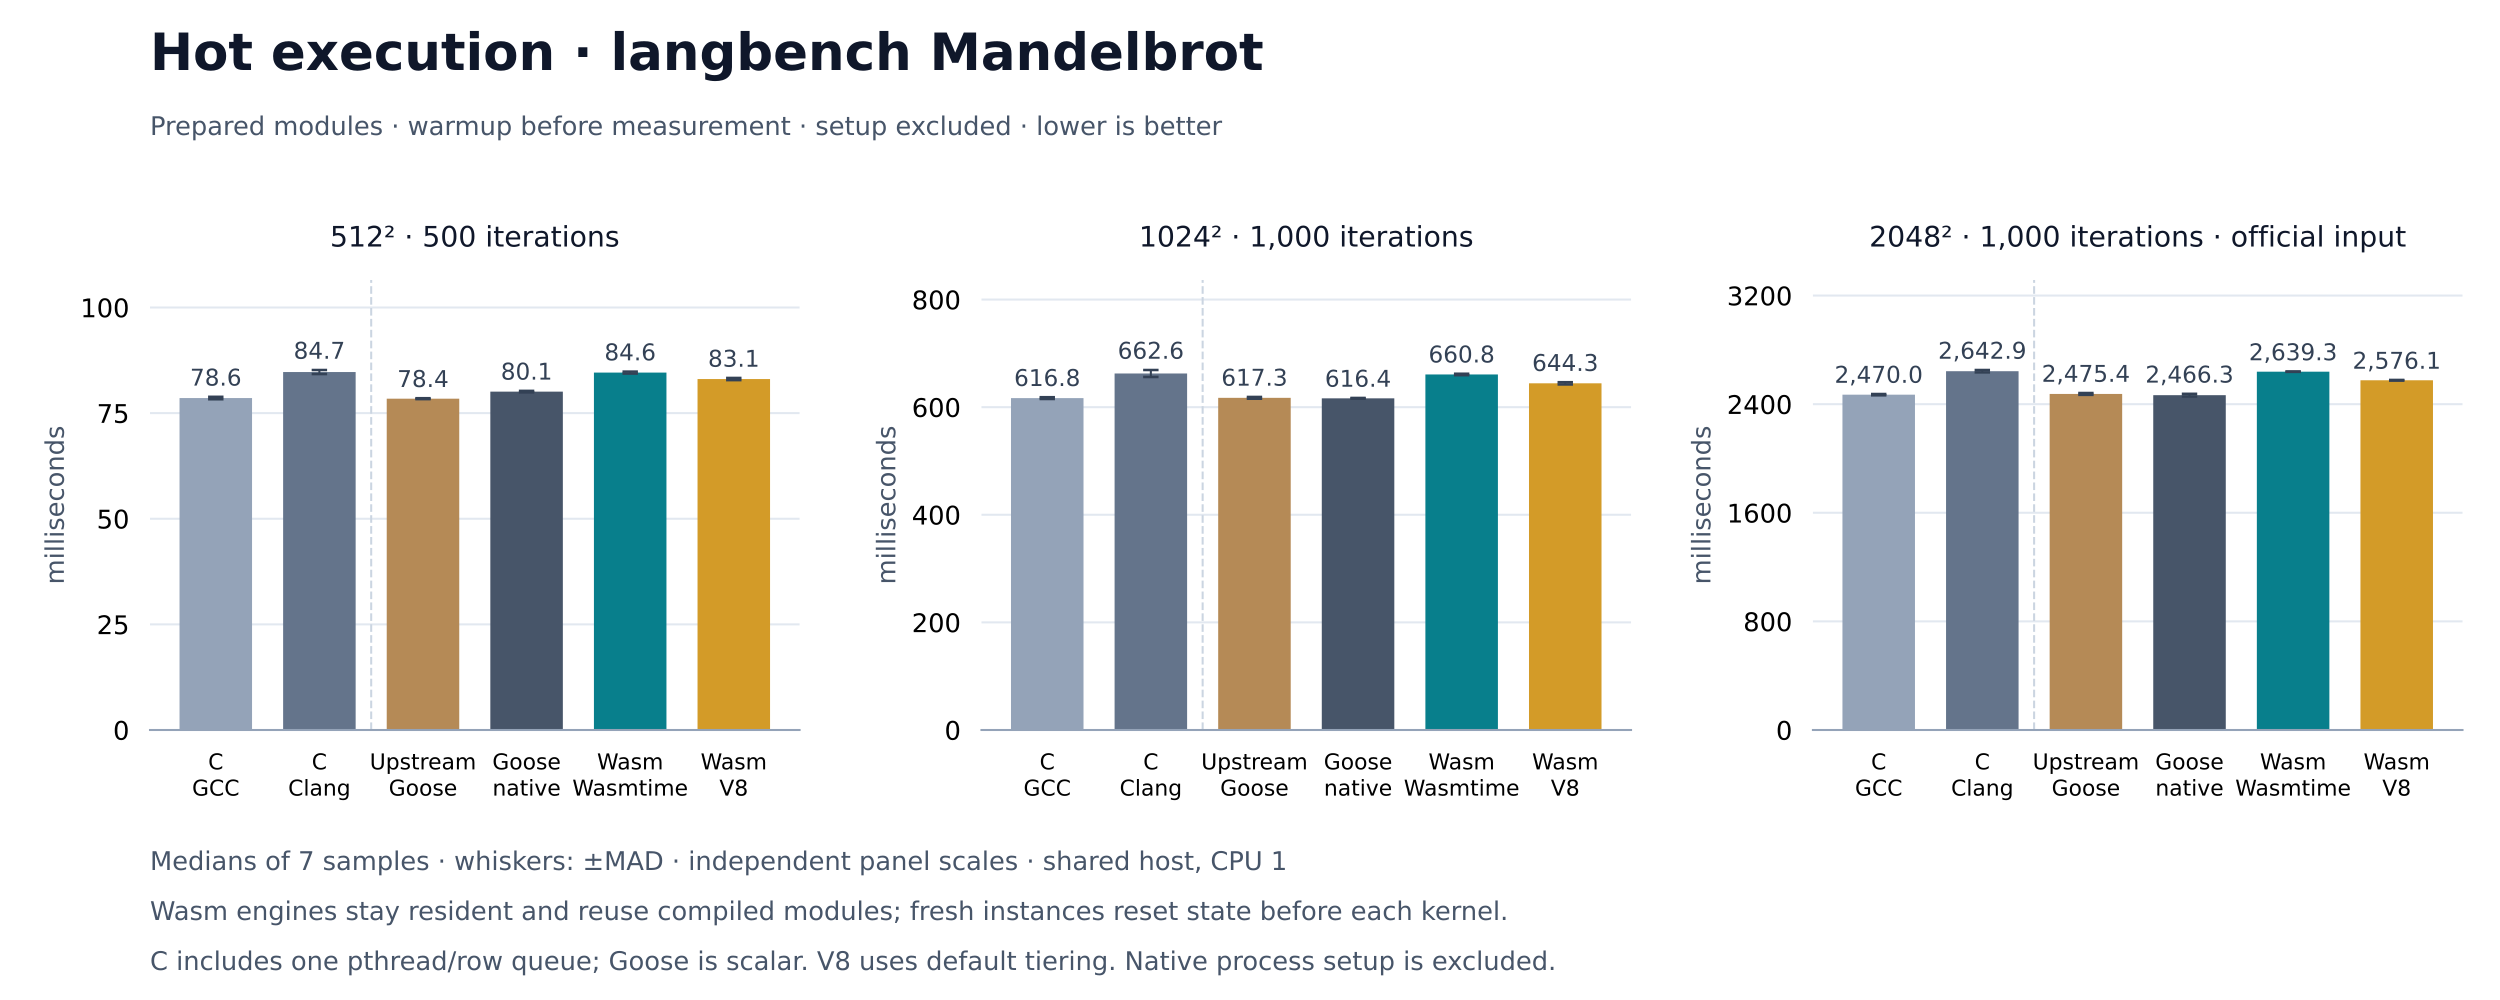
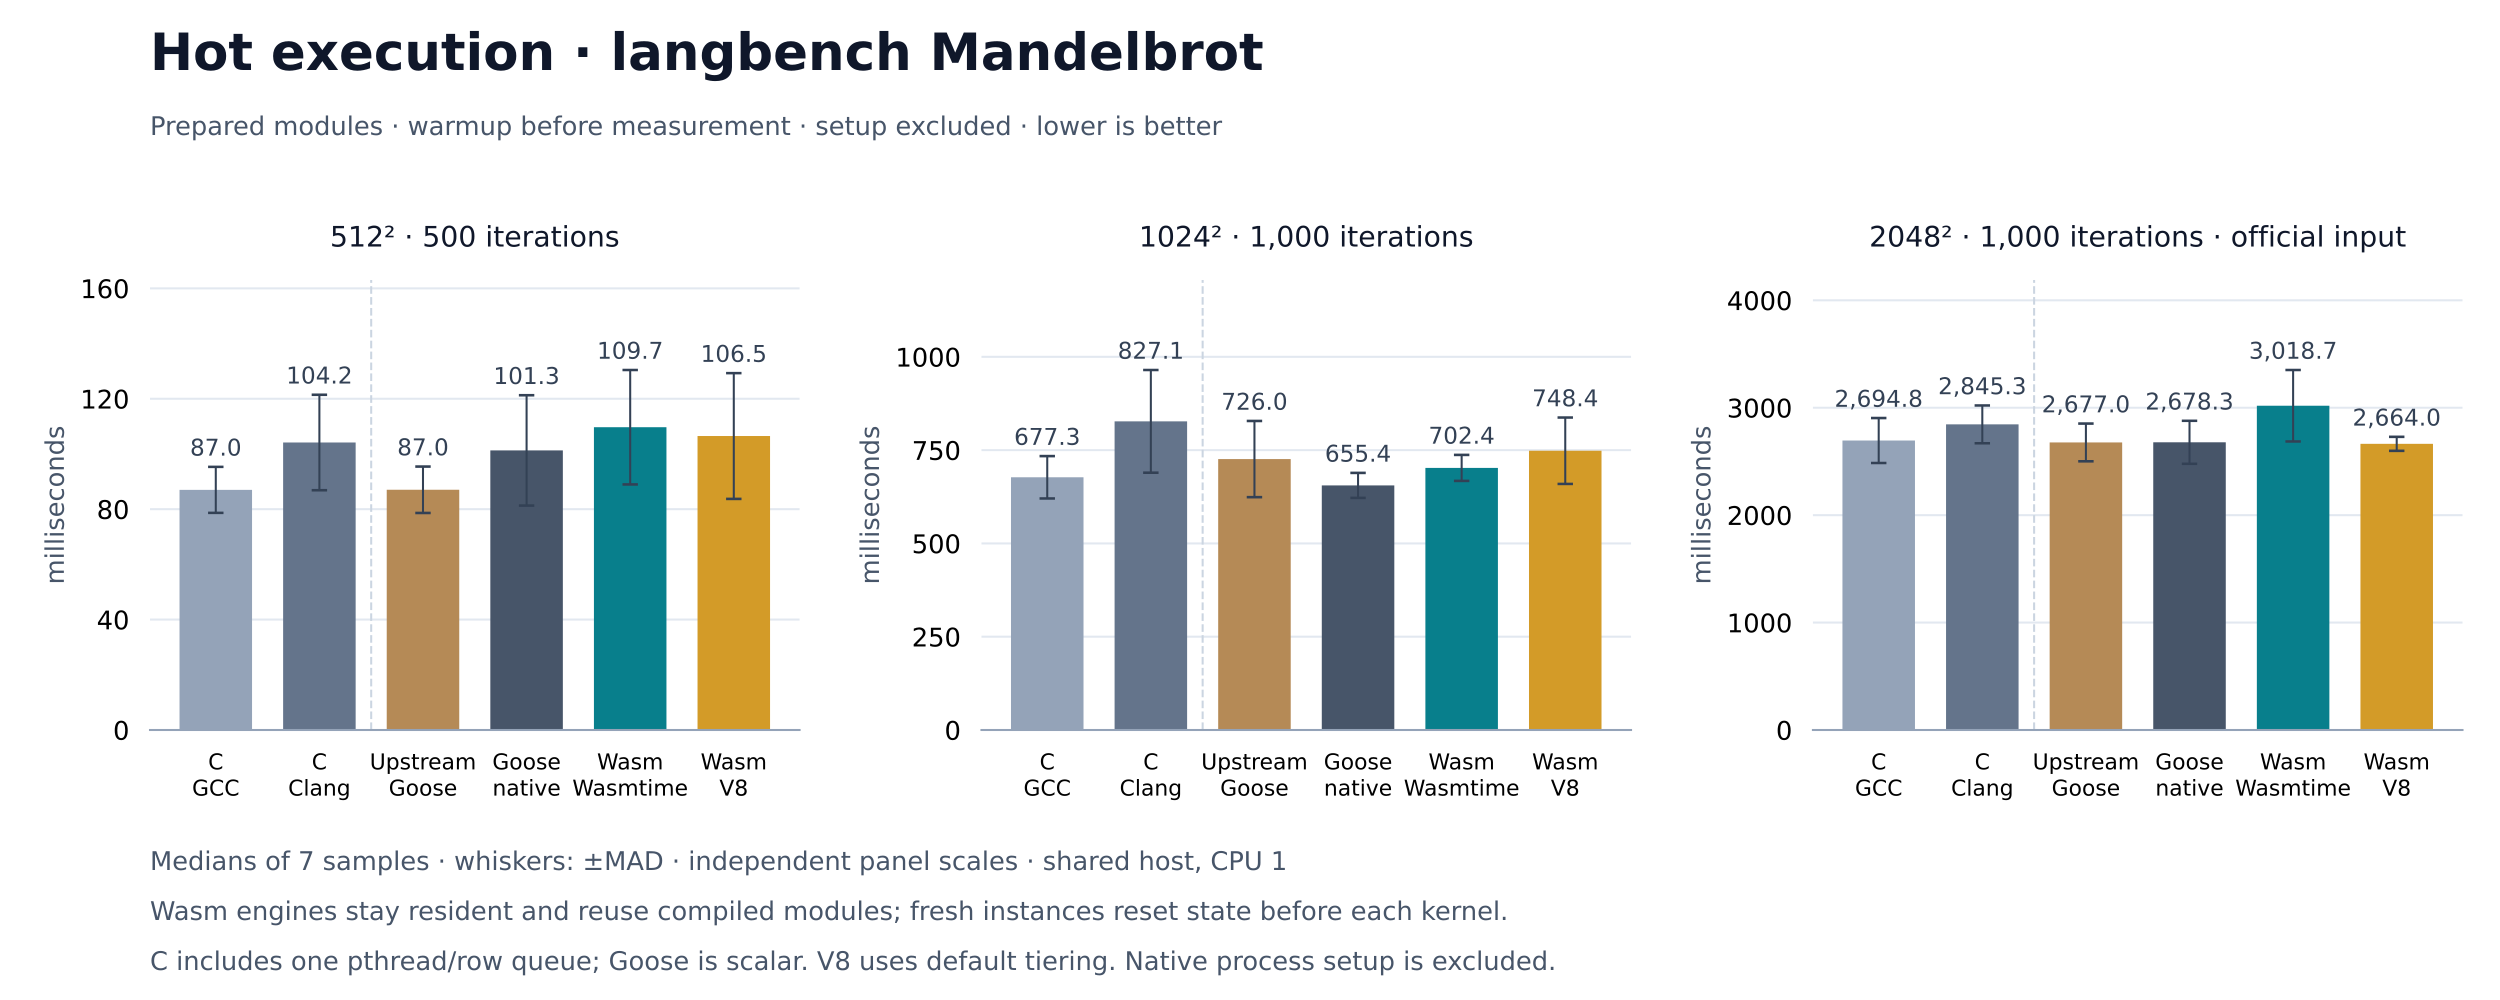
<svg xmlns="http://www.w3.org/2000/svg" xmlns:xlink="http://www.w3.org/1999/xlink" width="972pt" height="388.8pt" viewBox="0 0 972 388.8" version="1.1">
  <defs>
    <style type="text/css">*{stroke-linejoin: round; stroke-linecap: butt}</style>
  </defs>
  <g id="figure_1">
    <g id="patch_1">
      <path d="M 0 388.8 L 972 388.8 L 972 0 L 0 0 z " style="fill: #ffffff" />
    </g>
    <g id="axes_1">
      <g id="patch_2">
        <path d="M 58.32 283.824 L 310.876 283.824 L 310.876 108.864 L 58.32 108.864 z " style="fill: #ffffff" />
      </g>
      <g id="matplotlib.axis_1">
        <g id="xtick_1">
          <g id="line2d_1" />
          <g id="text_1">
            <text style="font-size: 8.5px; font-family: 'DejaVu Sans'" transform="translate(80.93016 299.1328)">C</text>
            <text style="font-size: 8.5px; font-family: 'DejaVu Sans'" transform="translate(74.66938 309.3345)">GCC</text>
          </g>
        </g>
        <g id="xtick_2">
          <g id="line2d_2" />
          <g id="text_2">
            <text style="font-size: 8.5px; font-family: 'DejaVu Sans'" transform="translate(121.2103 299.1328)">C</text>
            <text style="font-size: 8.5px; font-family: 'DejaVu Sans'" transform="translate(112.0336 309.3352)">Clang</text>
          </g>
        </g>
        <g id="xtick_3">
          <g id="line2d_3" />
          <g id="text_3">
            <text style="font-size: 8.5px; font-family: 'DejaVu Sans'" transform="translate(143.7566 299.1328)">Upstream</text>
            <text style="font-size: 8.5px; font-family: 'DejaVu Sans'" transform="translate(151.135 309.3345)">Goose</text>
          </g>
        </g>
        <g id="xtick_4">
          <g id="line2d_4" />
          <g id="text_4">
            <text style="font-size: 8.5px; font-family: 'DejaVu Sans'" transform="translate(191.4151 299.1328)">Goose</text>
            <text style="font-size: 8.5px; font-family: 'DejaVu Sans'" transform="translate(191.4629 309.3352)">native</text>
          </g>
        </g>
        <g id="xtick_5">
          <g id="line2d_5" />
          <g id="text_5">
            <text style="font-size: 8.5px; font-family: 'DejaVu Sans'" transform="translate(232.1294 299.1328)">Wasm</text>
            <text style="font-size: 8.5px; font-family: 'DejaVu Sans'" transform="translate(222.5278 309.3352)">Wasmtime</text>
          </g>
        </g>
        <g id="xtick_6">
          <g id="line2d_6" />
          <g id="text_6">
            <text style="font-size: 8.5px; font-family: 'DejaVu Sans'" transform="translate(272.4095 299.1328)">Wasm</text>
            <text style="font-size: 8.5px; font-family: 'DejaVu Sans'" transform="translate(279.687 309.3345)">V8</text>
          </g>
        </g>
      </g>
      <g id="matplotlib.axis_2">
        <g id="ytick_1">
          <g id="line2d_7">
            <path d="M 58.32 283.824 L 310.876 283.824 " clip-path="url(#p1867e7d874)" style="fill: none; stroke: #e2e8f0; stroke-width: 0.8; stroke-linecap: square" />
          </g>
          <g id="line2d_8" />
          <g id="text_7">
            <text style="font-size: 10px; font-family: 'DejaVu Sans'; text-anchor: end" x="50.32" y="287.623" transform="rotate(-0 50.32 287.6228)">0</text>
          </g>
        </g>
        <g id="ytick_2">
          <g id="line2d_9">
-             <path d="M 58.32 242.755 L 310.876 242.755 " clip-path="url(#p1867e7d874)" style="fill: none; stroke: #e2e8f0; stroke-width: 0.8; stroke-linecap: square" />
+             <path d="M 58.32 240.896 L 310.876 240.896 " clip-path="url(#p1867e7d874)" style="fill: none; stroke: #e2e8f0; stroke-width: 0.8; stroke-linecap: square" />
          </g>
          <g id="line2d_10" />
          <g id="text_8">
-             <text style="font-size: 10px; font-family: 'DejaVu Sans'; text-anchor: end" x="50.32" y="246.554" transform="rotate(-0 50.32 246.5542)">25</text>
+             <text style="font-size: 10px; font-family: 'DejaVu Sans'; text-anchor: end" x="50.32" y="244.695" transform="rotate(-0 50.32 244.6952)">40</text>
          </g>
        </g>
        <g id="ytick_3">
          <g id="line2d_11">
-             <path d="M 58.32 201.687 L 310.876 201.687 " clip-path="url(#p1867e7d874)" style="fill: none; stroke: #e2e8f0; stroke-width: 0.8; stroke-linecap: square" />
+             <path d="M 58.32 197.969 L 310.876 197.969 " clip-path="url(#p1867e7d874)" style="fill: none; stroke: #e2e8f0; stroke-width: 0.8; stroke-linecap: square" />
          </g>
          <g id="line2d_12" />
          <g id="text_9">
-             <text style="font-size: 10px; font-family: 'DejaVu Sans'; text-anchor: end" x="50.32" y="205.486" transform="rotate(-0 50.32 205.4856)">50</text>
+             <text style="font-size: 10px; font-family: 'DejaVu Sans'; text-anchor: end" x="50.32" y="201.768" transform="rotate(-0 50.32 201.7676)">80</text>
          </g>
        </g>
        <g id="ytick_4">
          <g id="line2d_13">
-             <path d="M 58.32 160.618 L 310.876 160.618 " clip-path="url(#p1867e7d874)" style="fill: none; stroke: #e2e8f0; stroke-width: 0.8; stroke-linecap: square" />
+             <path d="M 58.32 155.041 L 310.876 155.041 " clip-path="url(#p1867e7d874)" style="fill: none; stroke: #e2e8f0; stroke-width: 0.8; stroke-linecap: square" />
          </g>
          <g id="line2d_14" />
          <g id="text_10">
-             <text style="font-size: 10px; font-family: 'DejaVu Sans'; text-anchor: end" x="50.32" y="164.417" transform="rotate(-0 50.32 164.4169)">75</text>
+             <text style="font-size: 10px; font-family: 'DejaVu Sans'; text-anchor: end" x="50.32" y="158.84" transform="rotate(-0 50.32 158.84)">120</text>
          </g>
        </g>
        <g id="ytick_5">
          <g id="line2d_15">
-             <path d="M 58.32 119.549 L 310.876 119.549 " clip-path="url(#p1867e7d874)" style="fill: none; stroke: #e2e8f0; stroke-width: 0.8; stroke-linecap: square" />
+             <path d="M 58.32 112.114 L 310.876 112.114 " clip-path="url(#p1867e7d874)" style="fill: none; stroke: #e2e8f0; stroke-width: 0.8; stroke-linecap: square" />
          </g>
          <g id="line2d_16" />
          <g id="text_11">
-             <text style="font-size: 10px; font-family: 'DejaVu Sans'; text-anchor: end" x="50.32" y="123.348" transform="rotate(-0 50.32 123.3483)">100</text>
+             <text style="font-size: 10px; font-family: 'DejaVu Sans'; text-anchor: end" x="50.32" y="115.912" transform="rotate(-0 50.32 115.9124)">160</text>
          </g>
        </g>
        <g id="text_12">
          <text style="font-size: 10px; font-family: 'DejaVu Sans'; text-anchor: middle; fill: #475569" x="24.83" y="196.344" transform="rotate(-90 24.83016 196.344)">milliseconds</text>
        </g>
      </g>
      <g id="patch_3">
-         <path d="M 69.8 283.824 L 97.996 283.824 L 97.996 154.761 L 69.8 154.761 z " clip-path="url(#p1867e7d874)" style="fill: #94a3b8" />
+         <path d="M 69.8 283.824 L 97.996 283.824 L 97.996 190.46 L 69.8 190.46 z " clip-path="url(#p1867e7d874)" style="fill: #94a3b8" />
      </g>
      <g id="patch_4">
-         <path d="M 110.08 283.824 L 138.276 283.824 L 138.276 144.649 L 110.08 144.649 z " clip-path="url(#p1867e7d874)" style="fill: #64748b" />
+         <path d="M 110.08 283.824 L 138.276 283.824 L 138.276 172.041 L 110.08 172.041 z " clip-path="url(#p1867e7d874)" style="fill: #64748b" />
      </g>
      <g id="patch_5">
-         <path d="M 150.36 283.824 L 178.556 283.824 L 178.556 155.009 L 150.36 155.009 z " clip-path="url(#p1867e7d874)" style="fill: #b58a56" />
+         <path d="M 150.36 283.824 L 178.556 283.824 L 178.556 190.417 L 150.36 190.417 z " clip-path="url(#p1867e7d874)" style="fill: #b58a56" />
      </g>
      <g id="patch_6">
-         <path d="M 190.64 283.824 L 218.836 283.824 L 218.836 152.269 L 190.64 152.269 z " clip-path="url(#p1867e7d874)" style="fill: #475569" />
+         <path d="M 190.64 283.824 L 218.836 283.824 L 218.836 175.116 L 190.64 175.116 z " clip-path="url(#p1867e7d874)" style="fill: #475569" />
      </g>
      <g id="patch_7">
-         <path d="M 230.92 283.824 L 259.116 283.824 L 259.116 144.861 L 230.92 144.861 z " clip-path="url(#p1867e7d874)" style="fill: #087f8c" />
+         <path d="M 230.92 283.824 L 259.116 283.824 L 259.116 166.1 L 230.92 166.1 z " clip-path="url(#p1867e7d874)" style="fill: #087f8c" />
      </g>
      <g id="patch_8">
-         <path d="M 271.2 283.824 L 299.396 283.824 L 299.396 147.377 L 271.2 147.377 z " clip-path="url(#p1867e7d874)" style="fill: #d39b28" />
+         <path d="M 271.2 283.824 L 299.396 283.824 L 299.396 169.523 L 271.2 169.523 z " clip-path="url(#p1867e7d874)" style="fill: #d39b28" />
      </g>
      <g id="LineCollection_1">
-         <path d="M 83.898 155.229 L 83.898 154.294 " clip-path="url(#p1867e7d874)" style="fill: none; stroke: #334155; stroke-width: 0.8" />
-         <path d="M 124.178 145.441 L 124.178 143.856 " clip-path="url(#p1867e7d874)" style="fill: none; stroke: #334155; stroke-width: 0.8" />
-         <path d="M 164.458 155.184 L 164.458 154.835 " clip-path="url(#p1867e7d874)" style="fill: none; stroke: #334155; stroke-width: 0.8" />
-         <path d="M 204.738 152.565 L 204.738 151.972 " clip-path="url(#p1867e7d874)" style="fill: none; stroke: #334155; stroke-width: 0.8" />
-         <path d="M 245.018 145.244 L 245.018 144.477 " clip-path="url(#p1867e7d874)" style="fill: none; stroke: #334155; stroke-width: 0.8" />
-         <path d="M 285.298 147.795 L 285.298 146.958 " clip-path="url(#p1867e7d874)" style="fill: none; stroke: #334155; stroke-width: 0.8" />
+         <path d="M 83.898 199.406 L 83.898 181.514 " clip-path="url(#p1867e7d874)" style="fill: none; stroke: #334155; stroke-width: 0.8" />
+         <path d="M 124.178 190.602 L 124.178 153.479 " clip-path="url(#p1867e7d874)" style="fill: none; stroke: #334155; stroke-width: 0.8" />
+         <path d="M 164.458 199.439 L 164.458 181.396 " clip-path="url(#p1867e7d874)" style="fill: none; stroke: #334155; stroke-width: 0.8" />
+         <path d="M 204.738 196.571 L 204.738 153.662 " clip-path="url(#p1867e7d874)" style="fill: none; stroke: #334155; stroke-width: 0.8" />
+         <path d="M 245.018 188.345 L 245.018 143.856 " clip-path="url(#p1867e7d874)" style="fill: none; stroke: #334155; stroke-width: 0.8" />
+         <path d="M 285.298 193.975 L 285.298 145.07 " clip-path="url(#p1867e7d874)" style="fill: none; stroke: #334155; stroke-width: 0.8" />
      </g>
      <g id="line2d_17">
        <defs>
          <path id="m312f0f70a7" d="M 3 0 L -3 -0 " style="stroke: #334155" />
        </defs>
        <g clip-path="url(#p1867e7d874)">
-           <use xlink:href="#m312f0f70a7" x="83.898" y="155.229" style="fill: #1f77b4; stroke: #334155" />
-           <use xlink:href="#m312f0f70a7" x="124.178" y="145.441" style="fill: #1f77b4; stroke: #334155" />
-           <use xlink:href="#m312f0f70a7" x="164.458" y="155.184" style="fill: #1f77b4; stroke: #334155" />
-           <use xlink:href="#m312f0f70a7" x="204.738" y="152.565" style="fill: #1f77b4; stroke: #334155" />
-           <use xlink:href="#m312f0f70a7" x="245.018" y="145.244" style="fill: #1f77b4; stroke: #334155" />
-           <use xlink:href="#m312f0f70a7" x="285.298" y="147.795" style="fill: #1f77b4; stroke: #334155" />
+           <use xlink:href="#m312f0f70a7" x="83.898" y="199.406" style="fill: #1f77b4; stroke: #334155" />
+           <use xlink:href="#m312f0f70a7" x="124.178" y="190.602" style="fill: #1f77b4; stroke: #334155" />
+           <use xlink:href="#m312f0f70a7" x="164.458" y="199.439" style="fill: #1f77b4; stroke: #334155" />
+           <use xlink:href="#m312f0f70a7" x="204.738" y="196.571" style="fill: #1f77b4; stroke: #334155" />
+           <use xlink:href="#m312f0f70a7" x="245.018" y="188.345" style="fill: #1f77b4; stroke: #334155" />
+           <use xlink:href="#m312f0f70a7" x="285.298" y="193.975" style="fill: #1f77b4; stroke: #334155" />
        </g>
      </g>
      <g id="line2d_18">
        <g clip-path="url(#p1867e7d874)">
-           <use xlink:href="#m312f0f70a7" x="83.898" y="154.294" style="fill: #1f77b4; stroke: #334155" />
-           <use xlink:href="#m312f0f70a7" x="124.178" y="143.856" style="fill: #1f77b4; stroke: #334155" />
-           <use xlink:href="#m312f0f70a7" x="164.458" y="154.835" style="fill: #1f77b4; stroke: #334155" />
-           <use xlink:href="#m312f0f70a7" x="204.738" y="151.972" style="fill: #1f77b4; stroke: #334155" />
-           <use xlink:href="#m312f0f70a7" x="245.018" y="144.477" style="fill: #1f77b4; stroke: #334155" />
-           <use xlink:href="#m312f0f70a7" x="285.298" y="146.958" style="fill: #1f77b4; stroke: #334155" />
+           <use xlink:href="#m312f0f70a7" x="83.898" y="181.514" style="fill: #1f77b4; stroke: #334155" />
+           <use xlink:href="#m312f0f70a7" x="124.178" y="153.479" style="fill: #1f77b4; stroke: #334155" />
+           <use xlink:href="#m312f0f70a7" x="164.458" y="181.396" style="fill: #1f77b4; stroke: #334155" />
+           <use xlink:href="#m312f0f70a7" x="204.738" y="153.662" style="fill: #1f77b4; stroke: #334155" />
+           <use xlink:href="#m312f0f70a7" x="245.018" y="143.856" style="fill: #1f77b4; stroke: #334155" />
+           <use xlink:href="#m312f0f70a7" x="285.298" y="145.07" style="fill: #1f77b4; stroke: #334155" />
        </g>
      </g>
      <g id="line2d_19">
        <path d="M 144.318 283.824 L 144.318 108.864 " clip-path="url(#p1867e7d874)" style="fill: none; stroke-dasharray: 2.96,1.28; stroke-dashoffset: 0; stroke: #cbd5e1; stroke-width: 0.8" />
      </g>
      <g id="patch_9">
        <path d="M 58.32 283.824 L 310.876 283.824 " style="fill: none; stroke: #94a3b8; stroke-width: 0.8; stroke-linejoin: miter; stroke-linecap: square" />
      </g>
      <g id="text_13">
-         <text style="font-size: 9px; font-family: 'DejaVu Sans'; text-anchor: middle; fill: #334155" x="83.898" y="149.92" transform="rotate(-0 83.89786 149.9197)">78.6</text>
+         <text style="font-size: 9px; font-family: 'DejaVu Sans'; text-anchor: middle; fill: #334155" x="83.898" y="177.14" transform="rotate(-0 83.89786 177.1403)">87.0</text>
      </g>
      <g id="text_14">
-         <text style="font-size: 9px; font-family: 'DejaVu Sans'; text-anchor: middle; fill: #334155" x="124.178" y="139.482" transform="rotate(-0 124.178 139.482)">84.7</text>
+         <text style="font-size: 9px; font-family: 'DejaVu Sans'; text-anchor: middle; fill: #334155" x="124.178" y="149.105" transform="rotate(-0 124.178 149.1052)">104.2</text>
      </g>
      <g id="text_15">
-         <text style="font-size: 9px; font-family: 'DejaVu Sans'; text-anchor: middle; fill: #334155" x="164.458" y="150.461" transform="rotate(-0 164.458 150.4614)">78.4</text>
+         <text style="font-size: 9px; font-family: 'DejaVu Sans'; text-anchor: middle; fill: #334155" x="164.458" y="177.022" transform="rotate(-0 164.458 177.0217)">87.0</text>
      </g>
      <g id="text_16">
-         <text style="font-size: 9px; font-family: 'DejaVu Sans'; text-anchor: middle; fill: #334155" x="204.738" y="147.598" transform="rotate(-0 204.7381 147.5976)">80.1</text>
+         <text style="font-size: 9px; font-family: 'DejaVu Sans'; text-anchor: middle; fill: #334155" x="204.738" y="149.288" transform="rotate(-0 204.7381 149.2883)">101.3</text>
      </g>
      <g id="text_17">
-         <text style="font-size: 9px; font-family: 'DejaVu Sans'; text-anchor: middle; fill: #334155" x="245.018" y="140.103" transform="rotate(-0 245.0182 140.1027)">84.6</text>
+         <text style="font-size: 9px; font-family: 'DejaVu Sans'; text-anchor: middle; fill: #334155" x="245.018" y="139.482" transform="rotate(-0 245.0182 139.482)">109.7</text>
      </g>
      <g id="text_18">
-         <text style="font-size: 9px; font-family: 'DejaVu Sans'; text-anchor: middle; fill: #334155" x="285.298" y="142.584" transform="rotate(-0 285.2983 142.5838)">83.1</text>
+         <text style="font-size: 9px; font-family: 'DejaVu Sans'; text-anchor: middle; fill: #334155" x="285.298" y="140.696" transform="rotate(-0 285.2983 140.6963)">106.5</text>
      </g>
      <g id="text_19">
        <text style="font-size: 11px; font-family: 'DejaVu Sans'; text-anchor: middle; fill: #0f172a" x="184.598" y="95.864" transform="rotate(-0 184.5981 95.864)">512² · 500 iterations</text>
      </g>
    </g>
    <g id="axes_2">
      <g id="patch_10">
        <path d="M 381.592 283.824 L 634.148 283.824 L 634.148 108.864 L 381.592 108.864 z " style="fill: #ffffff" />
      </g>
      <g id="matplotlib.axis_3">
        <g id="xtick_7">
          <g id="line2d_20" />
          <g id="text_20">
            <text style="font-size: 8.5px; font-family: 'DejaVu Sans'" transform="translate(404.2021 299.1328)">C</text>
            <text style="font-size: 8.5px; font-family: 'DejaVu Sans'" transform="translate(397.9413 309.3345)">GCC</text>
          </g>
        </g>
        <g id="xtick_8">
          <g id="line2d_21" />
          <g id="text_21">
            <text style="font-size: 8.5px; font-family: 'DejaVu Sans'" transform="translate(444.4822 299.1328)">C</text>
            <text style="font-size: 8.5px; font-family: 'DejaVu Sans'" transform="translate(435.3055 309.3352)">Clang</text>
          </g>
        </g>
        <g id="xtick_9">
          <g id="line2d_22" />
          <g id="text_22">
            <text style="font-size: 8.5px; font-family: 'DejaVu Sans'" transform="translate(467.0285 299.1328)">Upstream</text>
            <text style="font-size: 8.5px; font-family: 'DejaVu Sans'" transform="translate(474.4069 309.3345)">Goose</text>
          </g>
        </g>
        <g id="xtick_10">
          <g id="line2d_23" />
          <g id="text_23">
            <text style="font-size: 8.5px; font-family: 'DejaVu Sans'" transform="translate(514.687 299.1328)">Goose</text>
            <text style="font-size: 8.5px; font-family: 'DejaVu Sans'" transform="translate(514.7348 309.3352)">native</text>
          </g>
        </g>
        <g id="xtick_11">
          <g id="line2d_24" />
          <g id="text_24">
            <text style="font-size: 8.5px; font-family: 'DejaVu Sans'" transform="translate(555.4013 299.1328)">Wasm</text>
            <text style="font-size: 8.5px; font-family: 'DejaVu Sans'" transform="translate(545.7997 309.3352)">Wasmtime</text>
          </g>
        </g>
        <g id="xtick_12">
          <g id="line2d_25" />
          <g id="text_25">
            <text style="font-size: 8.5px; font-family: 'DejaVu Sans'" transform="translate(595.6814 299.1328)">Wasm</text>
            <text style="font-size: 8.5px; font-family: 'DejaVu Sans'" transform="translate(602.9589 309.3345)">V8</text>
          </g>
        </g>
      </g>
      <g id="matplotlib.axis_4">
        <g id="ytick_6">
          <g id="line2d_26">
            <path d="M 381.592 283.824 L 634.148 283.824 " clip-path="url(#pa1d23f0274)" style="fill: none; stroke: #e2e8f0; stroke-width: 0.8; stroke-linecap: square" />
          </g>
          <g id="line2d_27" />
          <g id="text_26">
            <text style="font-size: 10px; font-family: 'DejaVu Sans'; text-anchor: end" x="373.592" y="287.623" transform="rotate(-0 373.5919 287.6228)">0</text>
          </g>
        </g>
        <g id="ytick_7">
          <g id="line2d_28">
-             <path d="M 381.592 241.984 L 634.148 241.984 " clip-path="url(#pa1d23f0274)" style="fill: none; stroke: #e2e8f0; stroke-width: 0.8; stroke-linecap: square" />
+             <path d="M 381.592 247.553 L 634.148 247.553 " clip-path="url(#pa1d23f0274)" style="fill: none; stroke: #e2e8f0; stroke-width: 0.8; stroke-linecap: square" />
          </g>
          <g id="line2d_29" />
          <g id="text_27">
-             <text style="font-size: 10px; font-family: 'DejaVu Sans'; text-anchor: end" x="373.592" y="245.782" transform="rotate(-0 373.5919 245.7823)">200</text>
+             <text style="font-size: 10px; font-family: 'DejaVu Sans'; text-anchor: end" x="373.592" y="251.352" transform="rotate(-0 373.5919 251.3519)">250</text>
          </g>
        </g>
        <g id="ytick_8">
          <g id="line2d_30">
-             <path d="M 381.592 200.143 L 634.148 200.143 " clip-path="url(#pa1d23f0274)" style="fill: none; stroke: #e2e8f0; stroke-width: 0.8; stroke-linecap: square" />
+             <path d="M 381.592 211.282 L 634.148 211.282 " clip-path="url(#pa1d23f0274)" style="fill: none; stroke: #e2e8f0; stroke-width: 0.8; stroke-linecap: square" />
          </g>
          <g id="line2d_31" />
          <g id="text_28">
-             <text style="font-size: 10px; font-family: 'DejaVu Sans'; text-anchor: end" x="373.592" y="203.942" transform="rotate(-0 373.5919 203.9419)">400</text>
+             <text style="font-size: 10px; font-family: 'DejaVu Sans'; text-anchor: end" x="373.592" y="215.081" transform="rotate(-0 373.5919 215.081)">500</text>
          </g>
        </g>
        <g id="ytick_9">
          <g id="line2d_32">
-             <path d="M 381.592 158.303 L 634.148 158.303 " clip-path="url(#pa1d23f0274)" style="fill: none; stroke: #e2e8f0; stroke-width: 0.8; stroke-linecap: square" />
+             <path d="M 381.592 175.011 L 634.148 175.011 " clip-path="url(#pa1d23f0274)" style="fill: none; stroke: #e2e8f0; stroke-width: 0.8; stroke-linecap: square" />
          </g>
          <g id="line2d_33" />
          <g id="text_29">
-             <text style="font-size: 10px; font-family: 'DejaVu Sans'; text-anchor: end" x="373.592" y="162.101" transform="rotate(-0 373.5919 162.1014)">600</text>
+             <text style="font-size: 10px; font-family: 'DejaVu Sans'; text-anchor: end" x="373.592" y="178.81" transform="rotate(-0 373.5919 178.8101)">750</text>
          </g>
        </g>
        <g id="ytick_10">
          <g id="line2d_34">
-             <path d="M 381.592 116.462 L 634.148 116.462 " clip-path="url(#pa1d23f0274)" style="fill: none; stroke: #e2e8f0; stroke-width: 0.8; stroke-linecap: square" />
+             <path d="M 381.592 138.74 L 634.148 138.74 " clip-path="url(#pa1d23f0274)" style="fill: none; stroke: #e2e8f0; stroke-width: 0.8; stroke-linecap: square" />
          </g>
          <g id="line2d_35" />
          <g id="text_30">
-             <text style="font-size: 10px; font-family: 'DejaVu Sans'; text-anchor: end" x="373.592" y="120.261" transform="rotate(-0 373.5919 120.2609)">800</text>
+             <text style="font-size: 10px; font-family: 'DejaVu Sans'; text-anchor: end" x="373.592" y="142.539" transform="rotate(-0 373.5919 142.5392)">1000</text>
          </g>
        </g>
        <g id="text_31">
-           <text style="font-size: 10px; font-family: 'DejaVu Sans'; text-anchor: middle; fill: #475569" x="348.102" y="196.344" transform="rotate(-90 348.1021 196.344)">milliseconds</text>
+           <text style="font-size: 10px; font-family: 'DejaVu Sans'; text-anchor: middle; fill: #475569" x="341.74" y="196.344" transform="rotate(-90 341.7396 196.344)">milliseconds</text>
        </g>
      </g>
      <g id="patch_11">
-         <path d="M 393.072 283.824 L 421.268 283.824 L 421.268 154.785 L 393.072 154.785 z " clip-path="url(#pa1d23f0274)" style="fill: #94a3b8" />
+         <path d="M 393.072 283.824 L 421.268 283.824 L 421.268 185.565 L 393.072 185.565 z " clip-path="url(#pa1d23f0274)" style="fill: #94a3b8" />
      </g>
      <g id="patch_12">
-         <path d="M 433.352 283.824 L 461.548 283.824 L 461.548 145.211 L 433.352 145.211 z " clip-path="url(#pa1d23f0274)" style="fill: #64748b" />
+         <path d="M 433.352 283.824 L 461.548 283.824 L 461.548 163.824 L 433.352 163.824 z " clip-path="url(#pa1d23f0274)" style="fill: #64748b" />
      </g>
      <g id="patch_13">
-         <path d="M 473.632 283.824 L 501.828 283.824 L 501.828 154.679 L 473.632 154.679 z " clip-path="url(#pa1d23f0274)" style="fill: #b58a56" />
+         <path d="M 473.632 283.824 L 501.828 283.824 L 501.828 178.489 L 473.632 178.489 z " clip-path="url(#pa1d23f0274)" style="fill: #b58a56" />
      </g>
      <g id="patch_14">
-         <path d="M 513.912 283.824 L 542.108 283.824 L 542.108 154.875 L 513.912 154.875 z " clip-path="url(#pa1d23f0274)" style="fill: #475569" />
+         <path d="M 513.912 283.824 L 542.108 283.824 L 542.108 188.73 L 513.912 188.73 z " clip-path="url(#pa1d23f0274)" style="fill: #475569" />
      </g>
      <g id="patch_15">
-         <path d="M 554.192 283.824 L 582.388 283.824 L 582.388 145.592 L 554.192 145.592 z " clip-path="url(#pa1d23f0274)" style="fill: #087f8c" />
+         <path d="M 554.192 283.824 L 582.388 283.824 L 582.388 181.924 L 554.192 181.924 z " clip-path="url(#pa1d23f0274)" style="fill: #087f8c" />
      </g>
      <g id="patch_16">
-         <path d="M 594.472 283.824 L 622.668 283.824 L 622.668 149.031 L 594.472 149.031 z " clip-path="url(#pa1d23f0274)" style="fill: #d39b28" />
+         <path d="M 594.472 283.824 L 622.668 283.824 L 622.668 175.244 L 594.472 175.244 z " clip-path="url(#pa1d23f0274)" style="fill: #d39b28" />
      </g>
      <g id="LineCollection_2">
-         <path d="M 407.17 155.126 L 407.17 154.445 " clip-path="url(#pa1d23f0274)" style="fill: none; stroke: #334155; stroke-width: 0.8" />
-         <path d="M 447.45 146.566 L 447.45 143.856 " clip-path="url(#pa1d23f0274)" style="fill: none; stroke: #334155; stroke-width: 0.8" />
-         <path d="M 487.73 155.028 L 487.73 154.33 " clip-path="url(#pa1d23f0274)" style="fill: none; stroke: #334155; stroke-width: 0.8" />
-         <path d="M 528.01 155.021 L 528.01 154.729 " clip-path="url(#pa1d23f0274)" style="fill: none; stroke: #334155; stroke-width: 0.8" />
-         <path d="M 568.29 145.878 L 568.29 145.307 " clip-path="url(#pa1d23f0274)" style="fill: none; stroke: #334155; stroke-width: 0.8" />
-         <path d="M 608.57 149.461 L 608.57 148.602 " clip-path="url(#pa1d23f0274)" style="fill: none; stroke: #334155; stroke-width: 0.8" />
+         <path d="M 407.17 193.798 L 407.17 177.331 " clip-path="url(#pa1d23f0274)" style="fill: none; stroke: #334155; stroke-width: 0.8" />
+         <path d="M 447.45 183.791 L 447.45 143.856 " clip-path="url(#pa1d23f0274)" style="fill: none; stroke: #334155; stroke-width: 0.8" />
+         <path d="M 487.73 193.3 L 487.73 163.678 " clip-path="url(#pa1d23f0274)" style="fill: none; stroke: #334155; stroke-width: 0.8" />
+         <path d="M 528.01 193.591 L 528.01 183.869 " clip-path="url(#pa1d23f0274)" style="fill: none; stroke: #334155; stroke-width: 0.8" />
+         <path d="M 568.29 186.981 L 568.29 176.867 " clip-path="url(#pa1d23f0274)" style="fill: none; stroke: #334155; stroke-width: 0.8" />
+         <path d="M 608.57 188.155 L 608.57 162.332 " clip-path="url(#pa1d23f0274)" style="fill: none; stroke: #334155; stroke-width: 0.8" />
      </g>
      <g id="line2d_36">
        <g clip-path="url(#pa1d23f0274)">
-           <use xlink:href="#m312f0f70a7" x="407.17" y="155.126" style="fill: #1f77b4; stroke: #334155" />
-           <use xlink:href="#m312f0f70a7" x="447.45" y="146.566" style="fill: #1f77b4; stroke: #334155" />
-           <use xlink:href="#m312f0f70a7" x="487.73" y="155.028" style="fill: #1f77b4; stroke: #334155" />
-           <use xlink:href="#m312f0f70a7" x="528.01" y="155.021" style="fill: #1f77b4; stroke: #334155" />
-           <use xlink:href="#m312f0f70a7" x="568.29" y="145.878" style="fill: #1f77b4; stroke: #334155" />
-           <use xlink:href="#m312f0f70a7" x="608.57" y="149.461" style="fill: #1f77b4; stroke: #334155" />
+           <use xlink:href="#m312f0f70a7" x="407.17" y="193.798" style="fill: #1f77b4; stroke: #334155" />
+           <use xlink:href="#m312f0f70a7" x="447.45" y="183.791" style="fill: #1f77b4; stroke: #334155" />
+           <use xlink:href="#m312f0f70a7" x="487.73" y="193.3" style="fill: #1f77b4; stroke: #334155" />
+           <use xlink:href="#m312f0f70a7" x="528.01" y="193.591" style="fill: #1f77b4; stroke: #334155" />
+           <use xlink:href="#m312f0f70a7" x="568.29" y="186.981" style="fill: #1f77b4; stroke: #334155" />
+           <use xlink:href="#m312f0f70a7" x="608.57" y="188.155" style="fill: #1f77b4; stroke: #334155" />
        </g>
      </g>
      <g id="line2d_37">
        <g clip-path="url(#pa1d23f0274)">
-           <use xlink:href="#m312f0f70a7" x="407.17" y="154.445" style="fill: #1f77b4; stroke: #334155" />
+           <use xlink:href="#m312f0f70a7" x="407.17" y="177.331" style="fill: #1f77b4; stroke: #334155" />
          <use xlink:href="#m312f0f70a7" x="447.45" y="143.856" style="fill: #1f77b4; stroke: #334155" />
-           <use xlink:href="#m312f0f70a7" x="487.73" y="154.33" style="fill: #1f77b4; stroke: #334155" />
-           <use xlink:href="#m312f0f70a7" x="528.01" y="154.729" style="fill: #1f77b4; stroke: #334155" />
-           <use xlink:href="#m312f0f70a7" x="568.29" y="145.307" style="fill: #1f77b4; stroke: #334155" />
-           <use xlink:href="#m312f0f70a7" x="608.57" y="148.602" style="fill: #1f77b4; stroke: #334155" />
+           <use xlink:href="#m312f0f70a7" x="487.73" y="163.678" style="fill: #1f77b4; stroke: #334155" />
+           <use xlink:href="#m312f0f70a7" x="528.01" y="183.869" style="fill: #1f77b4; stroke: #334155" />
+           <use xlink:href="#m312f0f70a7" x="568.29" y="176.867" style="fill: #1f77b4; stroke: #334155" />
+           <use xlink:href="#m312f0f70a7" x="608.57" y="162.332" style="fill: #1f77b4; stroke: #334155" />
        </g>
      </g>
      <g id="line2d_38">
        <path d="M 467.59 283.824 L 467.59 108.864 " clip-path="url(#pa1d23f0274)" style="fill: none; stroke-dasharray: 2.96,1.28; stroke-dashoffset: 0; stroke: #cbd5e1; stroke-width: 0.8" />
      </g>
      <g id="patch_17">
        <path d="M 381.592 283.824 L 634.148 283.824 " style="fill: none; stroke: #94a3b8; stroke-width: 0.8; stroke-linejoin: miter; stroke-linecap: square" />
      </g>
      <g id="text_32">
-         <text style="font-size: 9px; font-family: 'DejaVu Sans'; text-anchor: middle; fill: #334155" x="407.17" y="150.071" transform="rotate(-0 407.1698 150.0713)">616.8</text>
+         <text style="font-size: 9px; font-family: 'DejaVu Sans'; text-anchor: middle; fill: #334155" x="407.17" y="172.957" transform="rotate(-0 407.1698 172.9573)">677.3</text>
      </g>
      <g id="text_33">
-         <text style="font-size: 9px; font-family: 'DejaVu Sans'; text-anchor: middle; fill: #334155" x="447.45" y="139.482" transform="rotate(-0 447.4499 139.482)">662.6</text>
+         <text style="font-size: 9px; font-family: 'DejaVu Sans'; text-anchor: middle; fill: #334155" x="447.45" y="139.482" transform="rotate(-0 447.4499 139.482)">827.1</text>
      </g>
      <g id="text_34">
-         <text style="font-size: 9px; font-family: 'DejaVu Sans'; text-anchor: middle; fill: #334155" x="487.73" y="149.956" transform="rotate(-0 487.73 149.9555)">617.3</text>
+         <text style="font-size: 9px; font-family: 'DejaVu Sans'; text-anchor: middle; fill: #334155" x="487.73" y="159.304" transform="rotate(-0 487.73 159.3045)">726.0</text>
      </g>
      <g id="text_35">
-         <text style="font-size: 9px; font-family: 'DejaVu Sans'; text-anchor: middle; fill: #334155" x="528.01" y="150.355" transform="rotate(-0 528.01 150.3553)">616.4</text>
+         <text style="font-size: 9px; font-family: 'DejaVu Sans'; text-anchor: middle; fill: #334155" x="528.01" y="179.495" transform="rotate(-0 528.01 179.4954)">655.4</text>
      </g>
      <g id="text_36">
-         <text style="font-size: 9px; font-family: 'DejaVu Sans'; text-anchor: middle; fill: #334155" x="568.29" y="140.933" transform="rotate(-0 568.2901 140.9327)">660.8</text>
+         <text style="font-size: 9px; font-family: 'DejaVu Sans'; text-anchor: middle; fill: #334155" x="568.29" y="172.493" transform="rotate(-0 568.2901 172.4934)">702.4</text>
      </g>
      <g id="text_37">
-         <text style="font-size: 9px; font-family: 'DejaVu Sans'; text-anchor: middle; fill: #334155" x="608.57" y="144.228" transform="rotate(-0 608.5702 144.2278)">644.3</text>
+         <text style="font-size: 9px; font-family: 'DejaVu Sans'; text-anchor: middle; fill: #334155" x="608.57" y="157.958" transform="rotate(-0 608.5702 157.958)">748.4</text>
      </g>
      <g id="text_38">
        <text style="font-size: 11px; font-family: 'DejaVu Sans'; text-anchor: middle; fill: #0f172a" x="507.87" y="95.864" transform="rotate(-0 507.87 95.864)">1024² · 1,000 iterations</text>
      </g>
    </g>
    <g id="axes_3">
      <g id="patch_18">
        <path d="M 704.864 283.824 L 957.42 283.824 L 957.42 108.864 L 704.864 108.864 z " style="fill: #ffffff" />
      </g>
      <g id="matplotlib.axis_5">
        <g id="xtick_13">
          <g id="line2d_39" />
          <g id="text_39">
            <text style="font-size: 8.5px; font-family: 'DejaVu Sans'" transform="translate(727.474 299.1328)">C</text>
            <text style="font-size: 8.5px; font-family: 'DejaVu Sans'" transform="translate(721.2132 309.3345)">GCC</text>
          </g>
        </g>
        <g id="xtick_14">
          <g id="line2d_40" />
          <g id="text_40">
            <text style="font-size: 8.5px; font-family: 'DejaVu Sans'" transform="translate(767.7541 299.1328)">C</text>
            <text style="font-size: 8.5px; font-family: 'DejaVu Sans'" transform="translate(758.5774 309.3352)">Clang</text>
          </g>
        </g>
        <g id="xtick_15">
          <g id="line2d_41" />
          <g id="text_41">
            <text style="font-size: 8.5px; font-family: 'DejaVu Sans'" transform="translate(790.3004 299.1328)">Upstream</text>
            <text style="font-size: 8.5px; font-family: 'DejaVu Sans'" transform="translate(797.6788 309.3345)">Goose</text>
          </g>
        </g>
        <g id="xtick_16">
          <g id="line2d_42" />
          <g id="text_42">
            <text style="font-size: 8.5px; font-family: 'DejaVu Sans'" transform="translate(837.9589 299.1328)">Goose</text>
            <text style="font-size: 8.5px; font-family: 'DejaVu Sans'" transform="translate(838.0067 309.3352)">native</text>
          </g>
        </g>
        <g id="xtick_17">
          <g id="line2d_43" />
          <g id="text_43">
            <text style="font-size: 8.5px; font-family: 'DejaVu Sans'" transform="translate(878.6733 299.1328)">Wasm</text>
            <text style="font-size: 8.5px; font-family: 'DejaVu Sans'" transform="translate(869.0716 309.3352)">Wasmtime</text>
          </g>
        </g>
        <g id="xtick_18">
          <g id="line2d_44" />
          <g id="text_44">
            <text style="font-size: 8.5px; font-family: 'DejaVu Sans'" transform="translate(918.9534 299.1328)">Wasm</text>
            <text style="font-size: 8.5px; font-family: 'DejaVu Sans'" transform="translate(926.2308 309.3345)">V8</text>
          </g>
        </g>
      </g>
      <g id="matplotlib.axis_6">
        <g id="ytick_11">
          <g id="line2d_45">
            <path d="M 704.864 283.824 L 957.42 283.824 " clip-path="url(#p89d5f736ee)" style="fill: none; stroke: #e2e8f0; stroke-width: 0.8; stroke-linecap: square" />
          </g>
          <g id="line2d_46" />
          <g id="text_45">
            <text style="font-size: 10px; font-family: 'DejaVu Sans'; text-anchor: end" x="696.864" y="287.623" transform="rotate(-0 696.8638 287.6228)">0</text>
          </g>
        </g>
        <g id="ytick_12">
          <g id="line2d_47">
-             <path d="M 704.864 241.597 L 957.42 241.597 " clip-path="url(#p89d5f736ee)" style="fill: none; stroke: #e2e8f0; stroke-width: 0.8; stroke-linecap: square" />
+             <path d="M 704.864 242.059 L 957.42 242.059 " clip-path="url(#p89d5f736ee)" style="fill: none; stroke: #e2e8f0; stroke-width: 0.8; stroke-linecap: square" />
          </g>
          <g id="line2d_48" />
          <g id="text_46">
-             <text style="font-size: 10px; font-family: 'DejaVu Sans'; text-anchor: end" x="696.864" y="245.396" transform="rotate(-0 696.8638 245.3962)">800</text>
+             <text style="font-size: 10px; font-family: 'DejaVu Sans'; text-anchor: end" x="696.864" y="245.858" transform="rotate(-0 696.8638 245.8575)">1000</text>
          </g>
        </g>
        <g id="ytick_13">
          <g id="line2d_49">
-             <path d="M 704.864 199.371 L 957.42 199.371 " clip-path="url(#p89d5f736ee)" style="fill: none; stroke: #e2e8f0; stroke-width: 0.8; stroke-linecap: square" />
+             <path d="M 704.864 200.293 L 957.42 200.293 " clip-path="url(#p89d5f736ee)" style="fill: none; stroke: #e2e8f0; stroke-width: 0.8; stroke-linecap: square" />
          </g>
          <g id="line2d_50" />
          <g id="text_47">
-             <text style="font-size: 10px; font-family: 'DejaVu Sans'; text-anchor: end" x="696.864" y="203.17" transform="rotate(-0 696.8638 203.1697)">1600</text>
+             <text style="font-size: 10px; font-family: 'DejaVu Sans'; text-anchor: end" x="696.864" y="204.092" transform="rotate(-0 696.8638 204.0922)">2000</text>
          </g>
        </g>
        <g id="ytick_14">
          <g id="line2d_51">
-             <path d="M 704.864 157.144 L 957.42 157.144 " clip-path="url(#p89d5f736ee)" style="fill: none; stroke: #e2e8f0; stroke-width: 0.8; stroke-linecap: square" />
+             <path d="M 704.864 158.528 L 957.42 158.528 " clip-path="url(#p89d5f736ee)" style="fill: none; stroke: #e2e8f0; stroke-width: 0.8; stroke-linecap: square" />
          </g>
          <g id="line2d_52" />
          <g id="text_48">
-             <text style="font-size: 10px; font-family: 'DejaVu Sans'; text-anchor: end" x="696.864" y="160.943" transform="rotate(-0 696.8638 160.9431)">2400</text>
+             <text style="font-size: 10px; font-family: 'DejaVu Sans'; text-anchor: end" x="696.864" y="162.327" transform="rotate(-0 696.8638 162.3269)">3000</text>
          </g>
        </g>
        <g id="ytick_15">
          <g id="line2d_53">
-             <path d="M 704.864 114.918 L 957.42 114.918 " clip-path="url(#p89d5f736ee)" style="fill: none; stroke: #e2e8f0; stroke-width: 0.8; stroke-linecap: square" />
+             <path d="M 704.864 116.763 L 957.42 116.763 " clip-path="url(#p89d5f736ee)" style="fill: none; stroke: #e2e8f0; stroke-width: 0.8; stroke-linecap: square" />
          </g>
          <g id="line2d_54" />
          <g id="text_49">
-             <text style="font-size: 10px; font-family: 'DejaVu Sans'; text-anchor: end" x="696.864" y="118.717" transform="rotate(-0 696.8638 118.7165)">3200</text>
+             <text style="font-size: 10px; font-family: 'DejaVu Sans'; text-anchor: end" x="696.864" y="120.562" transform="rotate(-0 696.8638 120.5615)">4000</text>
          </g>
        </g>
        <g id="text_50">
          <text style="font-size: 10px; font-family: 'DejaVu Sans'; text-anchor: middle; fill: #475569" x="665.011" y="196.344" transform="rotate(-90 665.0115 196.344)">milliseconds</text>
        </g>
      </g>
      <g id="patch_19">
-         <path d="M 716.344 283.824 L 744.54 283.824 L 744.54 153.449 L 716.344 153.449 z " clip-path="url(#p89d5f736ee)" style="fill: #94a3b8" />
+         <path d="M 716.344 283.824 L 744.54 283.824 L 744.54 171.274 L 716.344 171.274 z " clip-path="url(#p89d5f736ee)" style="fill: #94a3b8" />
      </g>
      <g id="patch_20">
-         <path d="M 756.624 283.824 L 784.82 283.824 L 784.82 144.326 L 756.624 144.326 z " clip-path="url(#p89d5f736ee)" style="fill: #64748b" />
+         <path d="M 756.624 283.824 L 784.82 283.824 L 784.82 164.988 L 756.624 164.988 z " clip-path="url(#p89d5f736ee)" style="fill: #64748b" />
      </g>
      <g id="patch_21">
-         <path d="M 796.904 283.824 L 825.1 283.824 L 825.1 153.165 L 796.904 153.165 z " clip-path="url(#p89d5f736ee)" style="fill: #b58a56" />
+         <path d="M 796.904 283.824 L 825.1 283.824 L 825.1 172.02 L 796.904 172.02 z " clip-path="url(#p89d5f736ee)" style="fill: #b58a56" />
      </g>
      <g id="patch_22">
-         <path d="M 837.184 283.824 L 865.38 283.824 L 865.38 153.646 L 837.184 153.646 z " clip-path="url(#p89d5f736ee)" style="fill: #475569" />
+         <path d="M 837.184 283.824 L 865.38 283.824 L 865.38 171.963 L 837.184 171.963 z " clip-path="url(#p89d5f736ee)" style="fill: #475569" />
      </g>
      <g id="patch_23">
-         <path d="M 877.464 283.824 L 905.66 283.824 L 905.66 144.513 L 877.464 144.513 z " clip-path="url(#p89d5f736ee)" style="fill: #087f8c" />
+         <path d="M 877.464 283.824 L 905.66 283.824 L 905.66 157.748 L 877.464 157.748 z " clip-path="url(#p89d5f736ee)" style="fill: #087f8c" />
      </g>
      <g id="patch_24">
-         <path d="M 917.744 283.824 L 945.94 283.824 L 945.94 147.851 L 917.744 147.851 z " clip-path="url(#p89d5f736ee)" style="fill: #d39b28" />
+         <path d="M 917.744 283.824 L 945.94 283.824 L 945.94 172.56 L 917.744 172.56 z " clip-path="url(#p89d5f736ee)" style="fill: #d39b28" />
      </g>
      <g id="LineCollection_3">
-         <path d="M 730.442 153.706 L 730.442 153.193 " clip-path="url(#p89d5f736ee)" style="fill: none; stroke: #334155; stroke-width: 0.8" />
-         <path d="M 770.722 144.795 L 770.722 143.856 " clip-path="url(#p89d5f736ee)" style="fill: none; stroke: #334155; stroke-width: 0.8" />
-         <path d="M 811.002 153.515 L 811.002 152.816 " clip-path="url(#p89d5f736ee)" style="fill: none; stroke: #334155; stroke-width: 0.8" />
-         <path d="M 851.282 154.17 L 851.282 153.123 " clip-path="url(#p89d5f736ee)" style="fill: none; stroke: #334155; stroke-width: 0.8" />
-         <path d="M 891.562 144.58 L 891.562 144.445 " clip-path="url(#p89d5f736ee)" style="fill: none; stroke: #334155; stroke-width: 0.8" />
-         <path d="M 931.842 147.969 L 931.842 147.734 " clip-path="url(#p89d5f736ee)" style="fill: none; stroke: #334155; stroke-width: 0.8" />
+         <path d="M 730.442 180.015 L 730.442 162.534 " clip-path="url(#p89d5f736ee)" style="fill: none; stroke: #334155; stroke-width: 0.8" />
+         <path d="M 770.722 172.337 L 770.722 157.64 " clip-path="url(#p89d5f736ee)" style="fill: none; stroke: #334155; stroke-width: 0.8" />
+         <path d="M 811.002 179.359 L 811.002 164.68 " clip-path="url(#p89d5f736ee)" style="fill: none; stroke: #334155; stroke-width: 0.8" />
+         <path d="M 851.282 180.325 L 851.282 163.602 " clip-path="url(#p89d5f736ee)" style="fill: none; stroke: #334155; stroke-width: 0.8" />
+         <path d="M 891.562 171.639 L 891.562 143.856 " clip-path="url(#p89d5f736ee)" style="fill: none; stroke: #334155; stroke-width: 0.8" />
+         <path d="M 931.842 175.28 L 931.842 169.84 " clip-path="url(#p89d5f736ee)" style="fill: none; stroke: #334155; stroke-width: 0.8" />
      </g>
      <g id="line2d_55">
        <g clip-path="url(#p89d5f736ee)">
-           <use xlink:href="#m312f0f70a7" x="730.442" y="153.706" style="fill: #1f77b4; stroke: #334155" />
-           <use xlink:href="#m312f0f70a7" x="770.722" y="144.795" style="fill: #1f77b4; stroke: #334155" />
-           <use xlink:href="#m312f0f70a7" x="811.002" y="153.515" style="fill: #1f77b4; stroke: #334155" />
-           <use xlink:href="#m312f0f70a7" x="851.282" y="154.17" style="fill: #1f77b4; stroke: #334155" />
-           <use xlink:href="#m312f0f70a7" x="891.562" y="144.58" style="fill: #1f77b4; stroke: #334155" />
-           <use xlink:href="#m312f0f70a7" x="931.842" y="147.969" style="fill: #1f77b4; stroke: #334155" />
+           <use xlink:href="#m312f0f70a7" x="730.442" y="180.015" style="fill: #1f77b4; stroke: #334155" />
+           <use xlink:href="#m312f0f70a7" x="770.722" y="172.337" style="fill: #1f77b4; stroke: #334155" />
+           <use xlink:href="#m312f0f70a7" x="811.002" y="179.359" style="fill: #1f77b4; stroke: #334155" />
+           <use xlink:href="#m312f0f70a7" x="851.282" y="180.325" style="fill: #1f77b4; stroke: #334155" />
+           <use xlink:href="#m312f0f70a7" x="891.562" y="171.639" style="fill: #1f77b4; stroke: #334155" />
+           <use xlink:href="#m312f0f70a7" x="931.842" y="175.28" style="fill: #1f77b4; stroke: #334155" />
        </g>
      </g>
      <g id="line2d_56">
        <g clip-path="url(#p89d5f736ee)">
-           <use xlink:href="#m312f0f70a7" x="730.442" y="153.193" style="fill: #1f77b4; stroke: #334155" />
-           <use xlink:href="#m312f0f70a7" x="770.722" y="143.856" style="fill: #1f77b4; stroke: #334155" />
-           <use xlink:href="#m312f0f70a7" x="811.002" y="152.816" style="fill: #1f77b4; stroke: #334155" />
-           <use xlink:href="#m312f0f70a7" x="851.282" y="153.123" style="fill: #1f77b4; stroke: #334155" />
-           <use xlink:href="#m312f0f70a7" x="891.562" y="144.445" style="fill: #1f77b4; stroke: #334155" />
-           <use xlink:href="#m312f0f70a7" x="931.842" y="147.734" style="fill: #1f77b4; stroke: #334155" />
+           <use xlink:href="#m312f0f70a7" x="730.442" y="162.534" style="fill: #1f77b4; stroke: #334155" />
+           <use xlink:href="#m312f0f70a7" x="770.722" y="157.64" style="fill: #1f77b4; stroke: #334155" />
+           <use xlink:href="#m312f0f70a7" x="811.002" y="164.68" style="fill: #1f77b4; stroke: #334155" />
+           <use xlink:href="#m312f0f70a7" x="851.282" y="163.602" style="fill: #1f77b4; stroke: #334155" />
+           <use xlink:href="#m312f0f70a7" x="891.562" y="143.856" style="fill: #1f77b4; stroke: #334155" />
+           <use xlink:href="#m312f0f70a7" x="931.842" y="169.84" style="fill: #1f77b4; stroke: #334155" />
        </g>
      </g>
      <g id="line2d_57">
        <path d="M 790.862 283.824 L 790.862 108.864 " clip-path="url(#p89d5f736ee)" style="fill: none; stroke-dasharray: 2.96,1.28; stroke-dashoffset: 0; stroke: #cbd5e1; stroke-width: 0.8" />
      </g>
      <g id="patch_25">
        <path d="M 704.864 283.824 L 957.42 283.824 " style="fill: none; stroke: #94a3b8; stroke-width: 0.8; stroke-linejoin: miter; stroke-linecap: square" />
      </g>
      <g id="text_51">
-         <text style="font-size: 9px; font-family: 'DejaVu Sans'; text-anchor: middle; fill: #334155" x="730.442" y="148.819" transform="rotate(-0 730.4417 148.819)">2,470.0</text>
+         <text style="font-size: 9px; font-family: 'DejaVu Sans'; text-anchor: middle; fill: #334155" x="730.442" y="158.16" transform="rotate(-0 730.4417 158.1597)">2,694.8</text>
      </g>
      <g id="text_52">
-         <text style="font-size: 9px; font-family: 'DejaVu Sans'; text-anchor: middle; fill: #334155" x="770.722" y="139.482" transform="rotate(-0 770.7218 139.482)">2,642.9</text>
+         <text style="font-size: 9px; font-family: 'DejaVu Sans'; text-anchor: middle; fill: #334155" x="770.722" y="153.266" transform="rotate(-0 770.7218 153.2657)">2,845.3</text>
      </g>
      <g id="text_53">
-         <text style="font-size: 9px; font-family: 'DejaVu Sans'; text-anchor: middle; fill: #334155" x="811.002" y="148.442" transform="rotate(-0 811.0019 148.4419)">2,475.4</text>
+         <text style="font-size: 9px; font-family: 'DejaVu Sans'; text-anchor: middle; fill: #334155" x="811.002" y="160.306" transform="rotate(-0 811.0019 160.306)">2,677.0</text>
      </g>
      <g id="text_54">
-         <text style="font-size: 9px; font-family: 'DejaVu Sans'; text-anchor: middle; fill: #334155" x="851.282" y="148.749" transform="rotate(-0 851.282 148.7488)">2,466.3</text>
+         <text style="font-size: 9px; font-family: 'DejaVu Sans'; text-anchor: middle; fill: #334155" x="851.282" y="159.228" transform="rotate(-0 851.282 159.2275)">2,678.3</text>
      </g>
      <g id="text_55">
-         <text style="font-size: 9px; font-family: 'DejaVu Sans'; text-anchor: middle; fill: #334155" x="891.562" y="140.071" transform="rotate(-0 891.562 140.0711)">2,639.3</text>
+         <text style="font-size: 9px; font-family: 'DejaVu Sans'; text-anchor: middle; fill: #334155" x="891.562" y="139.482" transform="rotate(-0 891.562 139.482)">3,018.7</text>
      </g>
      <g id="text_56">
-         <text style="font-size: 9px; font-family: 'DejaVu Sans'; text-anchor: middle; fill: #334155" x="931.842" y="143.36" transform="rotate(-0 931.8421 143.3602)">2,576.1</text>
+         <text style="font-size: 9px; font-family: 'DejaVu Sans'; text-anchor: middle; fill: #334155" x="931.842" y="165.466" transform="rotate(-0 931.8421 165.4661)">2,664.0</text>
      </g>
      <g id="text_57">
        <text style="font-size: 11px; font-family: 'DejaVu Sans'; text-anchor: middle; fill: #0f172a" x="831.142" y="95.864" transform="rotate(-0 831.1419 95.864)">2048² · 1,000 iterations · official input</text>
      </g>
    </g>
    <g id="text_58">
      <text style="font-weight: 700; font-size: 20px; font-family: 'DejaVu Sans'; text-anchor: start; fill: #0f172a" x="58.32" y="27.216" transform="rotate(-0 58.32 27.216)">Hot execution · langbench Mandelbrot</text>
    </g>
    <g id="text_59">
      <text style="font-size: 10px; font-family: 'DejaVu Sans'; text-anchor: start; fill: #475569" x="58.32" y="52.488" transform="rotate(-0 58.32 52.488)">Prepared modules · warmup before measurement · setup excluded · lower is better</text>
    </g>
    <g id="text_60">
      <text style="font-size: 10px; font-family: 'DejaVu Sans'; text-anchor: start; fill: #475569" x="58.32" y="338.256" transform="rotate(-0 58.32 338.256)">Medians of 7 samples · whiskers: ±MAD · independent panel scales · shared host, CPU 1</text>
    </g>
    <g id="text_61">
      <text style="font-size: 10px; font-family: 'DejaVu Sans'; text-anchor: start; fill: #475569" x="58.32" y="357.696" transform="rotate(-0 58.32 357.696)">Wasm engines stay resident and reuse compiled modules; fresh instances reset state before each kernel.</text>
    </g>
    <g id="text_62">
      <text style="font-size: 10px; font-family: 'DejaVu Sans'; text-anchor: start; fill: #475569" x="58.32" y="377.136" transform="rotate(-0 58.32 377.136)">C includes one pthread/row queue; Goose is scalar. V8 uses default tiering. Native process setup is excluded.</text>
    </g>
  </g>
  <defs>
    <clipPath id="p1867e7d874">
      <rect x="58.32" y="108.864" width="252.556" height="174.96" />
    </clipPath>
    <clipPath id="pa1d23f0274">
      <rect x="381.592" y="108.864" width="252.556" height="174.96" />
    </clipPath>
    <clipPath id="p89d5f736ee">
      <rect x="704.864" y="108.864" width="252.556" height="174.96" />
    </clipPath>
  </defs>
</svg>
